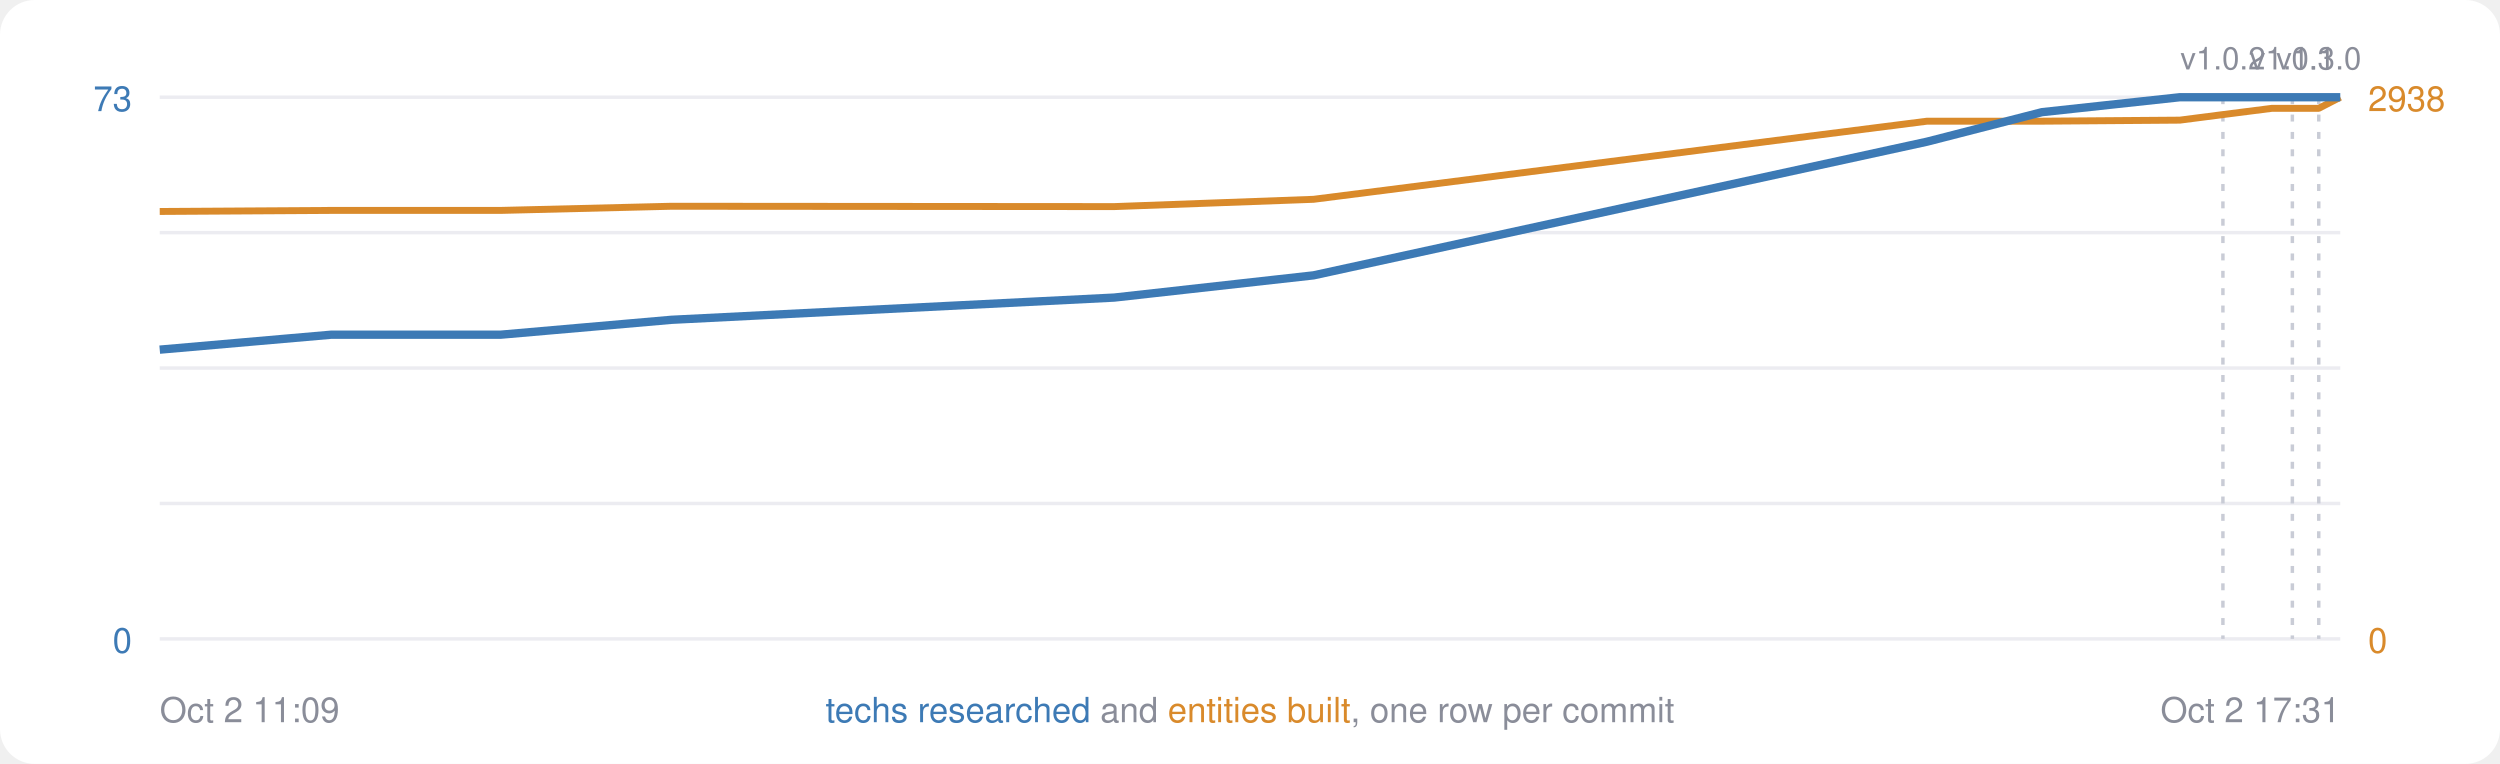
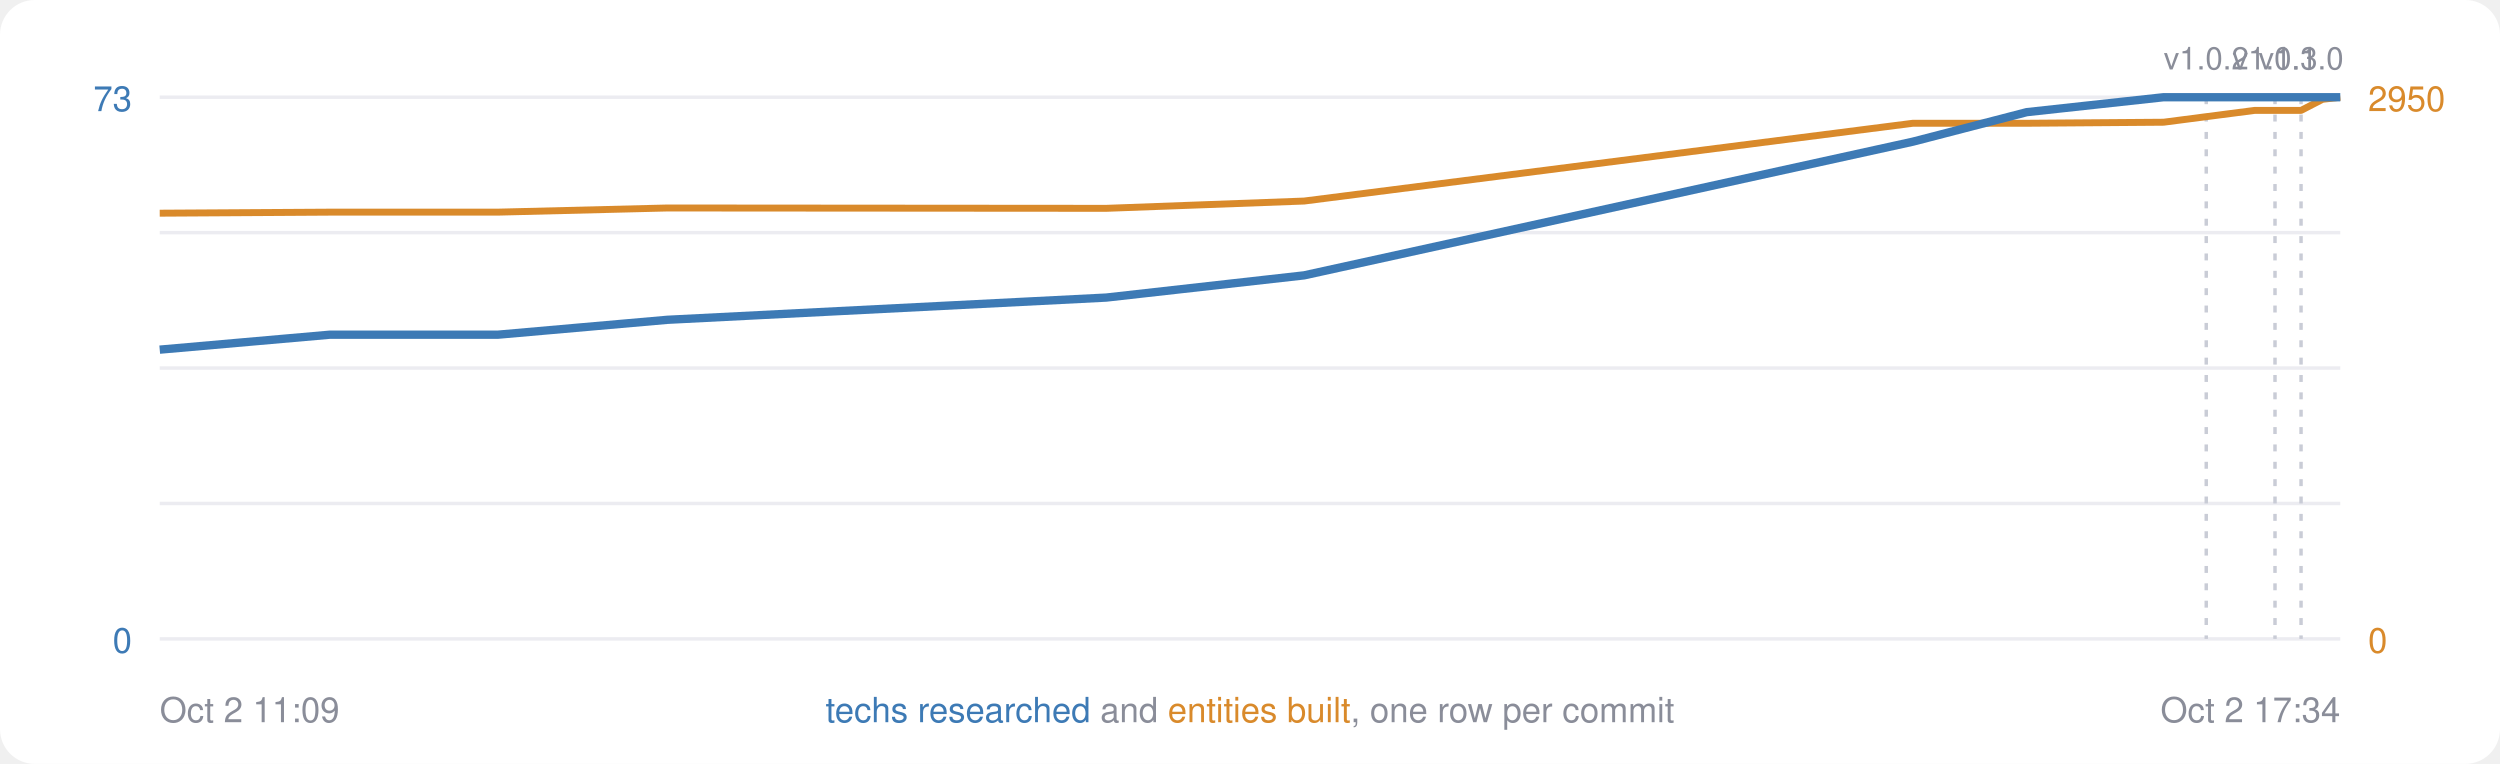
<svg xmlns="http://www.w3.org/2000/svg" viewBox="0 0 720 220" width="720" height="220" font-family="-apple-system,Helvetica,Arial,sans-serif">
  <rect width="720" height="220" fill="#ffffff" rx="10" />
  <line x1="46" y1="184.0" x2="674" y2="184.0" stroke="#ececf1" />
  <line x1="46" y1="145.0" x2="674" y2="145.0" stroke="#ececf1" />
  <line x1="46" y1="106.0" x2="674" y2="106.0" stroke="#ececf1" />
  <line x1="46" y1="67.0" x2="674" y2="67.0" stroke="#ececf1" />
  <line x1="46" y1="28.0" x2="674" y2="28.0" stroke="#ececf1" />
-   <line x1="640.2" y1="28" x2="640.2" y2="184" stroke="#c9ccd6" stroke-dasharray="2 3" />
-   <text x="640.2" y="20" text-anchor="middle" font-size="9" fill="#8a8d99">v1.0.2</text>
-   <line x1="660.2" y1="28" x2="660.2" y2="184" stroke="#c9ccd6" stroke-dasharray="2 3" />
-   <text x="660.2" y="20" text-anchor="middle" font-size="9" fill="#8a8d99">v1.0.3</text>
-   <line x1="667.8" y1="28" x2="667.8" y2="184" stroke="#c9ccd6" stroke-dasharray="2 3" />
-   <text x="667.8" y="20" text-anchor="middle" font-size="9" fill="#8a8d99">v1.1.0</text>
-   <polyline points="46.0,60.9 95.3,60.6 144.1,60.6 193.4,59.4 320.9,59.5 378.3,57.4 555.0,34.9 588.1,34.9 627.8,34.6 640.2,33.0 654.3,31.2 660.2,31.2 667.8,31.2 674.0,28.0" fill="none" stroke="#d98a2b" stroke-width="2" stroke-linejoin="round" />
-   <polyline points="46.0,100.7 95.3,96.4 144.1,96.4 193.4,92.1 320.9,85.7 378.3,79.3 555.0,40.8 588.1,32.3 627.8,28.0 640.2,28.0 654.3,28.0 660.2,28.0 667.8,28.0 674.0,28.0" fill="none" stroke="#3d7ab5" stroke-width="2.4" stroke-linejoin="round" />
+   <line x1="635.4" y1="28" x2="635.4" y2="184" stroke="#c9ccd6" stroke-dasharray="2 3" />
+   <text x="635.4" y="20" text-anchor="middle" font-size="9" fill="#8a8d99">v1.0.2</text>
+   <line x1="655.2" y1="28" x2="655.2" y2="184" stroke="#c9ccd6" stroke-dasharray="2 3" />
+   <text x="655.2" y="20" text-anchor="middle" font-size="9" fill="#8a8d99">v1.0.3</text>
+   <line x1="662.7" y1="28" x2="662.7" y2="184" stroke="#c9ccd6" stroke-dasharray="2 3" />
+   <text x="662.7" y="20" text-anchor="middle" font-size="9" fill="#8a8d99">v1.1.0</text>
+   <polyline points="46.0,61.4 94.9,61.1 143.3,61.1 192.2,59.9 318.6,60.0 375.6,57.9 550.9,35.5 583.7,35.5 623.1,35.2 635.4,33.6 649.3,31.8 655.2,31.8 662.7,31.8 668.9,28.6 674.0,28.0" fill="none" stroke="#d98a2b" stroke-width="2" stroke-linejoin="round" />
+   <polyline points="46.0,100.7 94.9,96.4 143.3,96.4 192.2,92.1 318.6,85.7 375.6,79.3 550.9,40.8 583.7,32.3 623.1,28.0 635.4,28.0 649.3,28.0 655.2,28.0 662.7,28.0 668.9,28.0 674.0,28.0" fill="none" stroke="#3d7ab5" stroke-width="2.4" stroke-linejoin="round" />
  <text x="38" y="32" text-anchor="end" font-size="10" fill="#3d7ab5">73</text>
  <text x="38" y="188" text-anchor="end" font-size="10" fill="#3d7ab5">0</text>
-   <text x="682" y="32" font-size="10" fill="#d98a2b">2938</text>
+   <text x="682" y="32" font-size="10" fill="#d98a2b">2950</text>
  <text x="682" y="188" font-size="10" fill="#d98a2b">0</text>
  <text x="46" y="208" font-size="10" fill="#8a8d99">Oct 2 11:09</text>
-   <text x="674" y="208" text-anchor="end" font-size="10" fill="#8a8d99">Oct 2 17:31</text>
+   <text x="674" y="208" text-anchor="end" font-size="10" fill="#8a8d99">Oct 2 17:34</text>
  <text x="360.0" y="208" text-anchor="middle" font-size="10" fill="#8a8d99">
    <tspan fill="#3d7ab5">techs researched</tspan>  and  <tspan fill="#d98a2b">entities built</tspan>, one row per commit</text>
</svg>
